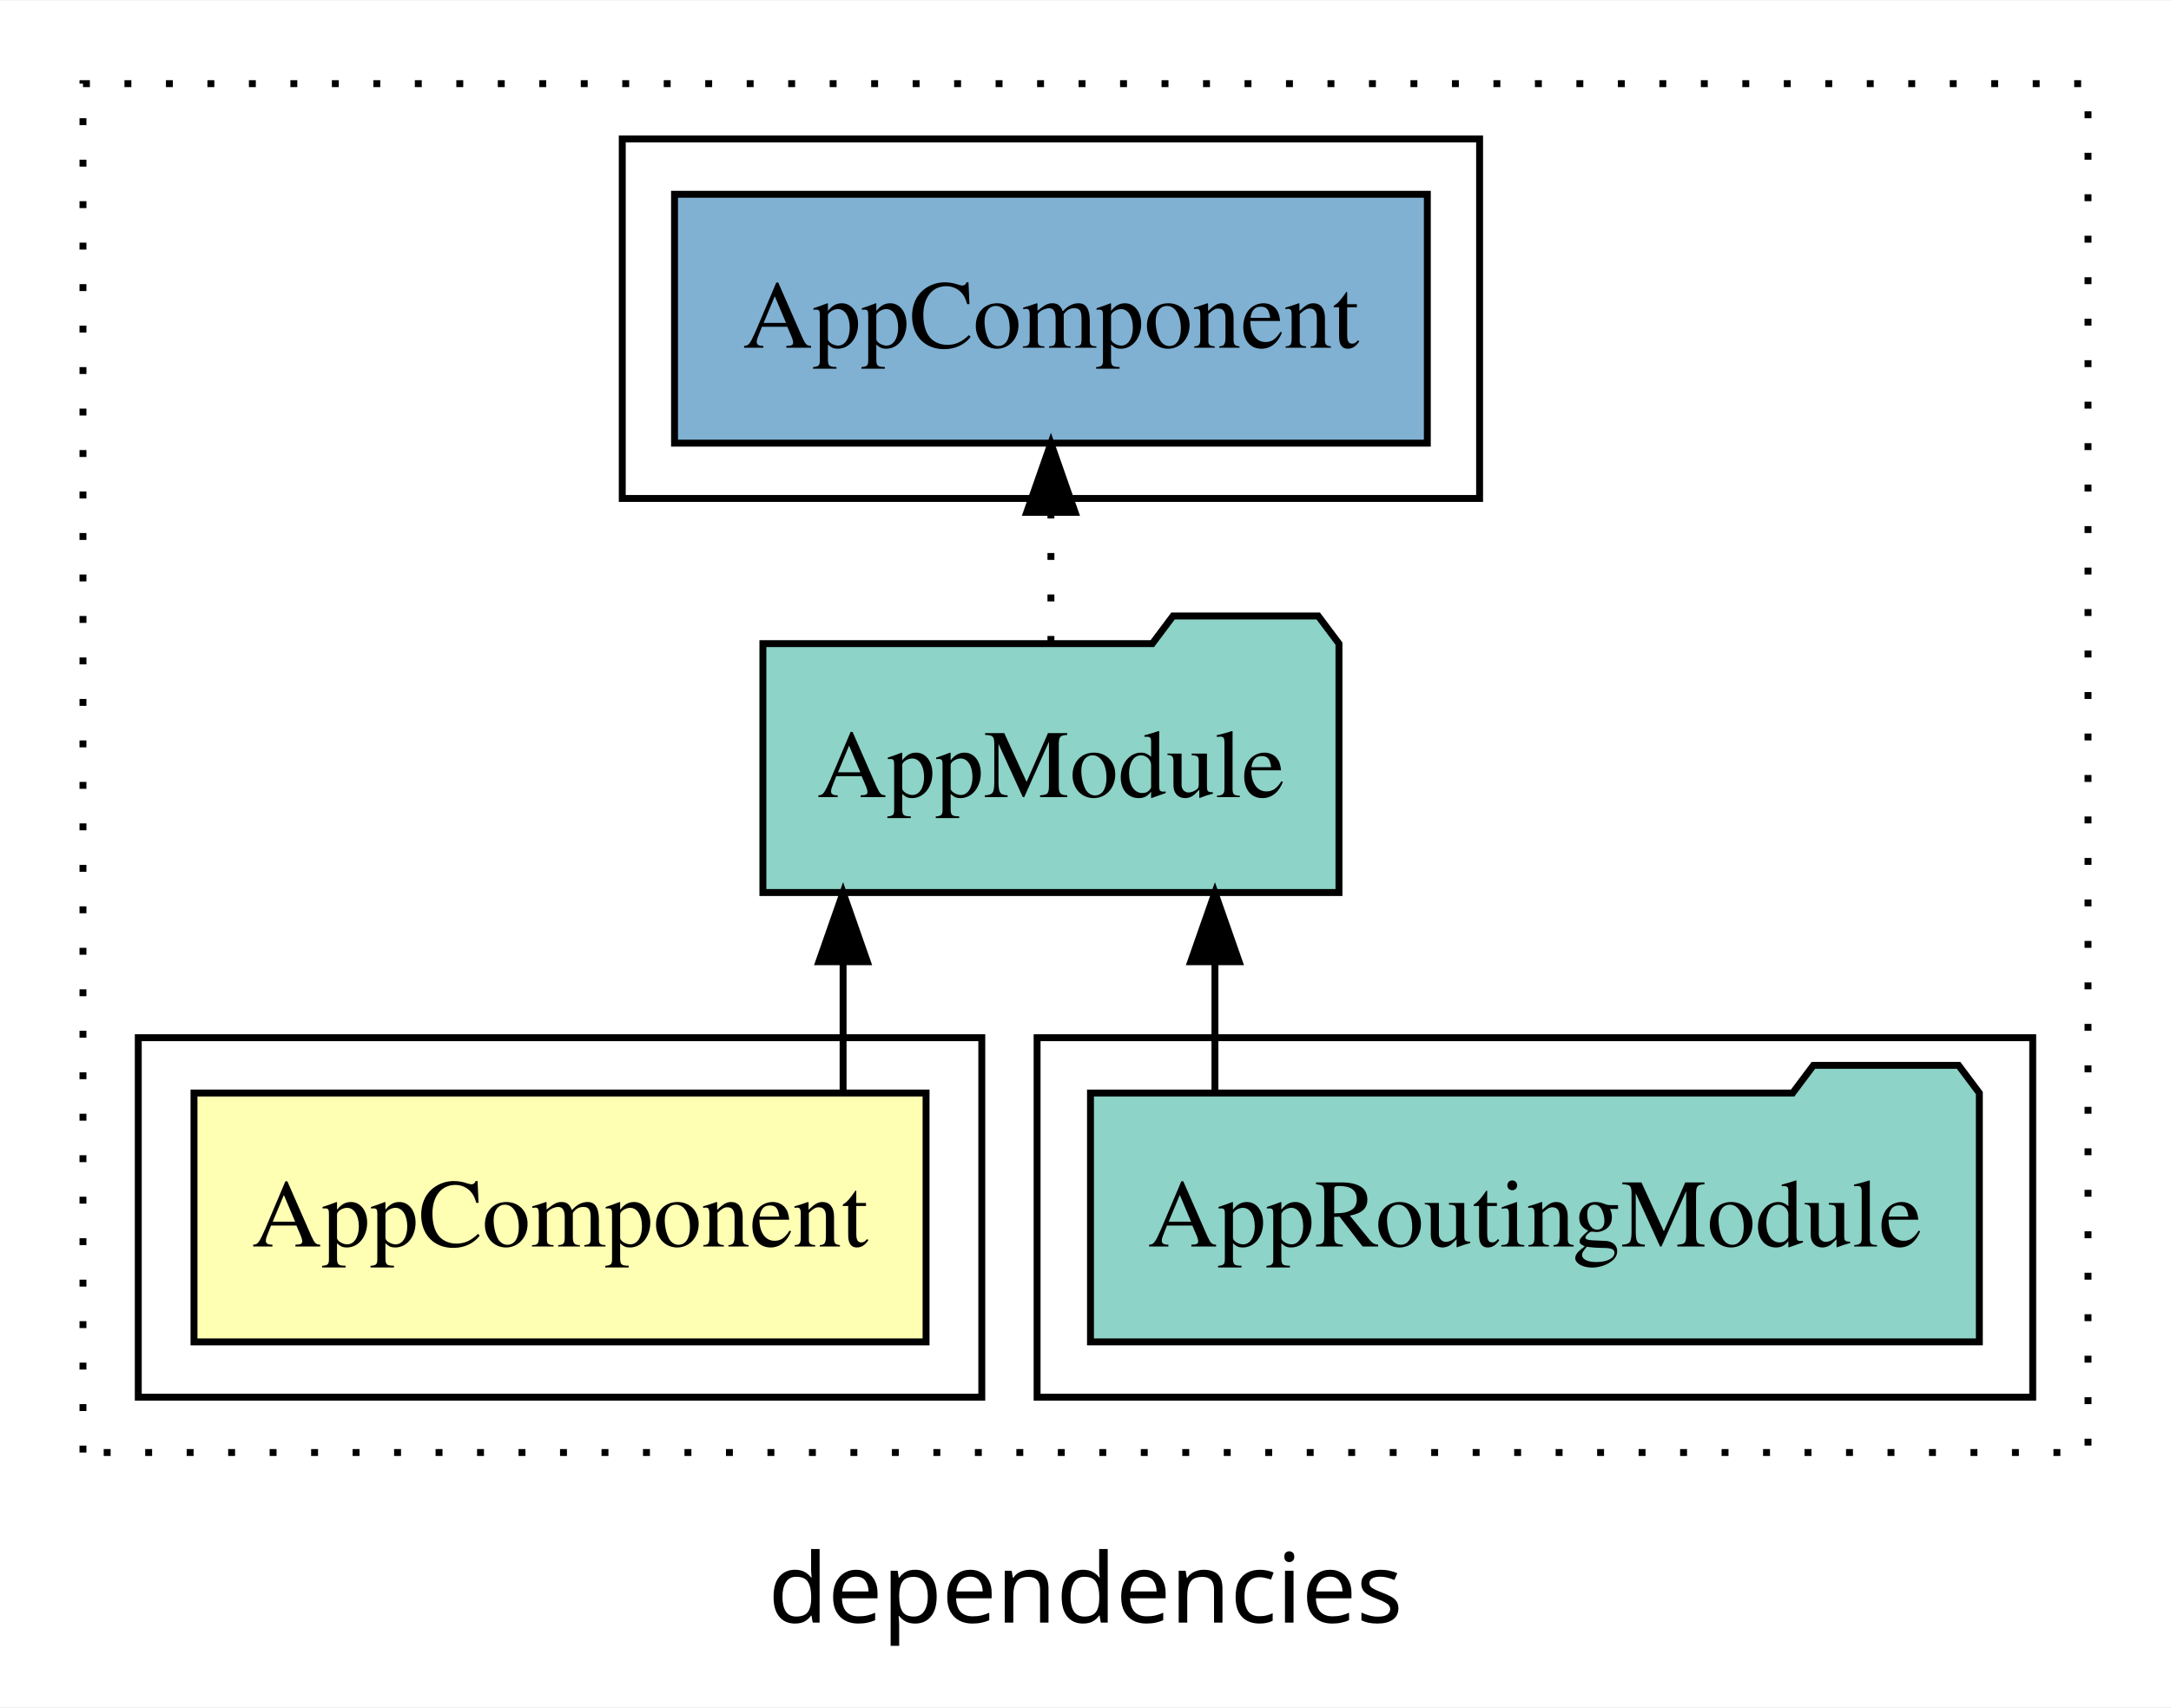
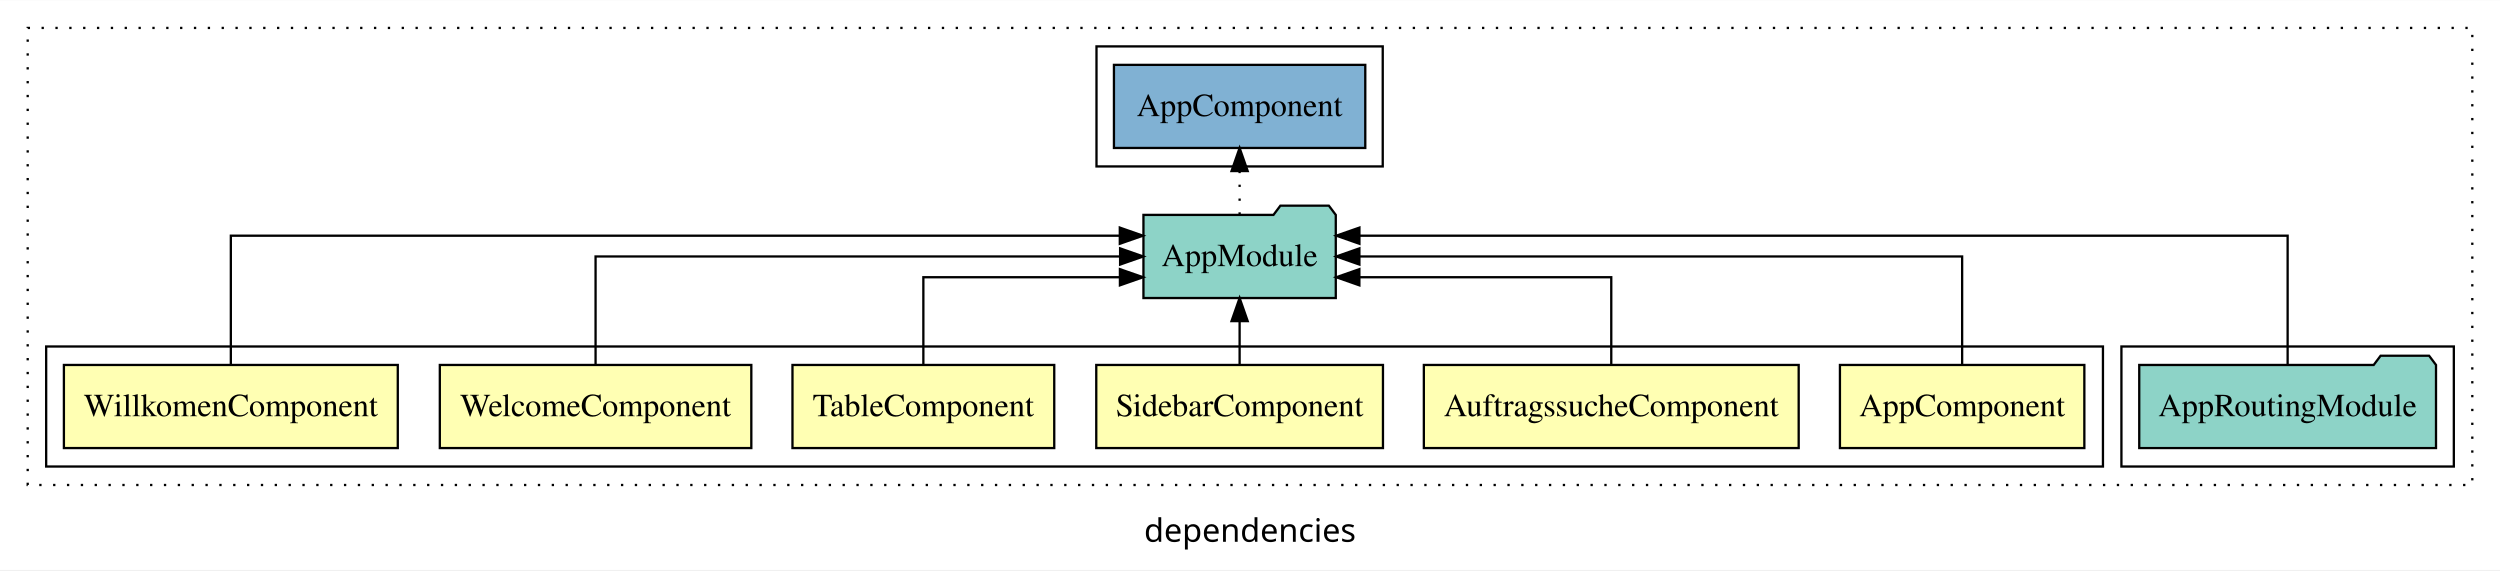
- <svg xmlns="http://www.w3.org/2000/svg" width="314pt" height="247pt" viewBox="0.00 0.00 314.00 246.80">
+ <svg xmlns="http://www.w3.org/2000/svg" width="1083pt" height="247pt" viewBox="0.00 0.00 1083.00 246.80">
  <g id="graph0" class="graph" transform="scale(1 1) rotate(0) translate(4 242.8)">
-     <polygon fill="white" stroke="transparent" points="-4,4 -4,-242.8 310,-242.8 310,4 -4,4" />
-     <text text-anchor="middle" x="153" y="-8.2" font-family="sans-serif" font-size="14.00">dependencies</text>
+     <polygon fill="white" stroke="transparent" points="-4,4 -4,-242.8 1079,-242.8 1079,4 -4,4" />
+     <text text-anchor="middle" x="537.5" y="-8.2" font-family="sans-serif" font-size="14.00">dependencies</text>
    <g id="clust1" class="cluster">
-       <polygon fill="none" stroke="black" stroke-dasharray="1,5" points="8,-32.8 8,-230.8 298,-230.8 298,-32.8 8,-32.8" />
+       <polygon fill="none" stroke="black" stroke-dasharray="1,5" points="8,-32.8 8,-230.8 1067,-230.8 1067,-32.8 8,-32.8" />
    </g>
-     <g id="clust4" class="cluster">
-       <polygon fill="none" stroke="black" points="146,-40.8 146,-92.8 290,-92.8 290,-40.8 146,-40.8" />
+     <g id="clust11" class="cluster">
+       <polygon fill="none" stroke="black" points="471,-170.8 471,-222.8 595,-222.8 595,-170.8 471,-170.8" />
    </g>
-     <g id="clust6" class="cluster">
-       <polygon fill="none" stroke="black" points="86,-170.8 86,-222.8 210,-222.8 210,-170.8 86,-170.8" />
+     <g id="clust9" class="cluster">
+       <polygon fill="none" stroke="black" points="915,-40.8 915,-92.8 1059,-92.8 1059,-40.8 915,-40.8" />
    </g>
    <g id="clust2" class="cluster">
-       <polygon fill="none" stroke="black" points="16,-40.8 16,-92.8 138,-92.8 138,-40.8 16,-40.8" />
+       <polygon fill="none" stroke="black" points="16,-40.8 16,-92.8 907,-92.8 907,-40.8 16,-40.8" />
    </g>
    <g id="node1" class="node">
-       <polygon fill="#ffffb3" stroke="black" points="129.94,-84.8 24.06,-84.8 24.06,-48.8 129.94,-48.8 129.94,-84.8" />
-       <text text-anchor="middle" x="77" y="-62.6" font-family="Times,serif" font-size="14.00">AppComponent</text>
+       <polygon fill="#ffffb3" stroke="black" points="898.94,-84.8 793.06,-84.8 793.06,-48.8 898.94,-48.8 898.94,-84.8" />
+       <text text-anchor="middle" x="846" y="-62.6" font-family="Times,serif" font-size="14.00">AppComponent</text>
+     </g>
+     <g id="node7" class="node">
+       <polygon fill="#8dd3c7" stroke="black" points="574.66,-149.8 571.66,-153.8 550.66,-153.8 547.66,-149.8 491.34,-149.8 491.34,-113.8 574.66,-113.8 574.66,-149.8" />
+       <text text-anchor="middle" x="533" y="-127.6" font-family="Times,serif" font-size="14.00">AppModule</text>
+     </g>
+     <g id="edge1" class="edge">
+       <path fill="none" stroke="black" d="M846,-84.91C846,-104.14 846,-131.8 846,-131.8 846,-131.8 584.89,-131.8 584.89,-131.8" />
+       <polygon fill="black" stroke="black" points="584.89,-128.3 574.89,-131.8 584.89,-135.3 584.89,-128.3" />
    </g>
    <g id="node2" class="node">
-       <polygon fill="#8dd3c7" stroke="black" points="189.66,-149.8 186.66,-153.8 165.66,-153.8 162.66,-149.8 106.34,-149.8 106.34,-113.8 189.66,-113.8 189.66,-149.8" />
-       <text text-anchor="middle" x="148" y="-127.6" font-family="Times,serif" font-size="14.00">AppModule</text>
+       <polygon fill="#ffffb3" stroke="black" points="775.19,-84.8 612.81,-84.8 612.81,-48.8 775.19,-48.8 775.19,-84.8" />
+       <text text-anchor="middle" x="694" y="-62.6" font-family="Times,serif" font-size="14.00">AuftragssucheComponent</text>
    </g>
-     <g id="edge1" class="edge">
-       <path fill="none" stroke="black" d="M117.94,-84.91C117.94,-84.91 117.94,-103.79 117.94,-103.79" />
-       <polygon fill="black" stroke="black" points="114.44,-103.79 117.94,-113.79 121.44,-103.79 114.44,-103.79" />
+     <g id="edge2" class="edge">
+       <path fill="none" stroke="black" d="M694,-84.83C694,-101.2 694,-122.8 694,-122.8 694,-122.8 584.88,-122.8 584.88,-122.8" />
+       <polygon fill="black" stroke="black" points="584.88,-119.3 574.88,-122.8 584.88,-126.3 584.88,-119.3" />
+     </g>
+     <g id="node3" class="node">
+       <polygon fill="#ffffb3" stroke="black" points="595.1,-84.8 470.9,-84.8 470.9,-48.8 595.1,-48.8 595.1,-84.8" />
+       <text text-anchor="middle" x="533" y="-62.6" font-family="Times,serif" font-size="14.00">SidebarComponent</text>
+     </g>
+     <g id="edge3" class="edge">
+       <path fill="none" stroke="black" d="M533,-84.91C533,-84.91 533,-103.79 533,-103.79" />
+       <polygon fill="black" stroke="black" points="529.5,-103.79 533,-113.79 536.5,-103.79 529.5,-103.79" />
    </g>
    <g id="node4" class="node">
-       <polygon fill="#80b1d3" stroke="black" points="202.44,-214.8 93.56,-214.8 93.56,-178.8 202.44,-178.8 202.44,-214.8" />
-       <text text-anchor="middle" x="148" y="-192.6" font-family="Times,serif" font-size="14.00">AppComponent </text>
+       <polygon fill="#ffffb3" stroke="black" points="452.7,-84.8 339.3,-84.8 339.3,-48.8 452.7,-48.8 452.7,-84.8" />
+       <text text-anchor="middle" x="396" y="-62.6" font-family="Times,serif" font-size="14.00">TableComponent</text>
    </g>
-     <g id="edge3" class="edge">
-       <path fill="none" stroke="black" stroke-dasharray="1,5" d="M148,-149.91C148,-149.91 148,-168.79 148,-168.79" />
-       <polygon fill="black" stroke="black" points="144.5,-168.79 148,-178.79 151.5,-168.79 144.5,-168.79" />
+     <g id="edge4" class="edge">
+       <path fill="none" stroke="black" d="M396,-84.83C396,-101.2 396,-122.8 396,-122.8 396,-122.8 481.15,-122.8 481.15,-122.8" />
+       <polygon fill="black" stroke="black" points="481.15,-126.3 491.15,-122.8 481.15,-119.3 481.15,-126.3" />
    </g>
-     <g id="node3" class="node">
-       <polygon fill="#8dd3c7" stroke="black" points="282.28,-84.8 279.28,-88.8 258.28,-88.8 255.28,-84.8 153.72,-84.8 153.72,-48.8 282.28,-48.8 282.28,-84.8" />
-       <text text-anchor="middle" x="218" y="-62.6" font-family="Times,serif" font-size="14.00">AppRoutingModule</text>
+     <g id="node5" class="node">
+       <polygon fill="#ffffb3" stroke="black" points="321.47,-84.8 186.53,-84.8 186.53,-48.8 321.47,-48.8 321.47,-84.8" />
+       <text text-anchor="middle" x="254" y="-62.6" font-family="Times,serif" font-size="14.00">WelcomeComponent</text>
    </g>
-     <g id="edge2" class="edge">
-       <path fill="none" stroke="black" d="M171.72,-84.91C171.72,-84.91 171.72,-103.79 171.72,-103.79" />
-       <polygon fill="black" stroke="black" points="168.22,-103.79 171.72,-113.79 175.22,-103.79 168.22,-103.79" />
+     <g id="edge5" class="edge">
+       <path fill="none" stroke="black" d="M254,-84.91C254,-104.14 254,-131.8 254,-131.8 254,-131.8 481.23,-131.8 481.23,-131.8" />
+       <polygon fill="black" stroke="black" points="481.23,-135.3 491.23,-131.8 481.23,-128.3 481.23,-135.3" />
+     </g>
+     <g id="node6" class="node">
+       <polygon fill="#ffffb3" stroke="black" points="168.32,-84.8 23.68,-84.8 23.68,-48.8 168.32,-48.8 168.32,-84.8" />
+       <text text-anchor="middle" x="96" y="-62.6" font-family="Times,serif" font-size="14.00">WillkomenComponent</text>
+     </g>
+     <g id="edge6" class="edge">
+       <path fill="none" stroke="black" d="M96,-85.09C96,-107.01 96,-140.8 96,-140.8 96,-140.8 481.1,-140.8 481.1,-140.8" />
+       <polygon fill="black" stroke="black" points="481.1,-144.3 491.1,-140.8 481.1,-137.3 481.1,-144.3" />
+     </g>
+     <g id="node9" class="node">
+       <polygon fill="#80b1d3" stroke="black" points="587.44,-214.8 478.56,-214.8 478.56,-178.8 587.44,-178.8 587.44,-214.8" />
+       <text text-anchor="middle" x="533" y="-192.6" font-family="Times,serif" font-size="14.00">AppComponent </text>
+     </g>
+     <g id="edge8" class="edge">
+       <path fill="none" stroke="black" stroke-dasharray="1,5" d="M533,-149.91C533,-149.91 533,-168.79 533,-168.79" />
+       <polygon fill="black" stroke="black" points="529.5,-168.79 533,-178.79 536.5,-168.79 529.5,-168.79" />
+     </g>
+     <g id="node8" class="node">
+       <polygon fill="#8dd3c7" stroke="black" points="1051.28,-84.8 1048.28,-88.8 1027.28,-88.8 1024.28,-84.8 922.72,-84.8 922.72,-48.8 1051.28,-48.8 1051.28,-84.8" />
+       <text text-anchor="middle" x="987" y="-62.6" font-family="Times,serif" font-size="14.00">AppRoutingModule</text>
+     </g>
+     <g id="edge7" class="edge">
+       <path fill="none" stroke="black" d="M987,-85.09C987,-107.01 987,-140.8 987,-140.8 987,-140.8 584.9,-140.8 584.9,-140.8" />
+       <polygon fill="black" stroke="black" points="584.9,-137.3 574.9,-140.8 584.9,-144.3 584.9,-137.3" />
    </g>
  </g>
</svg>
